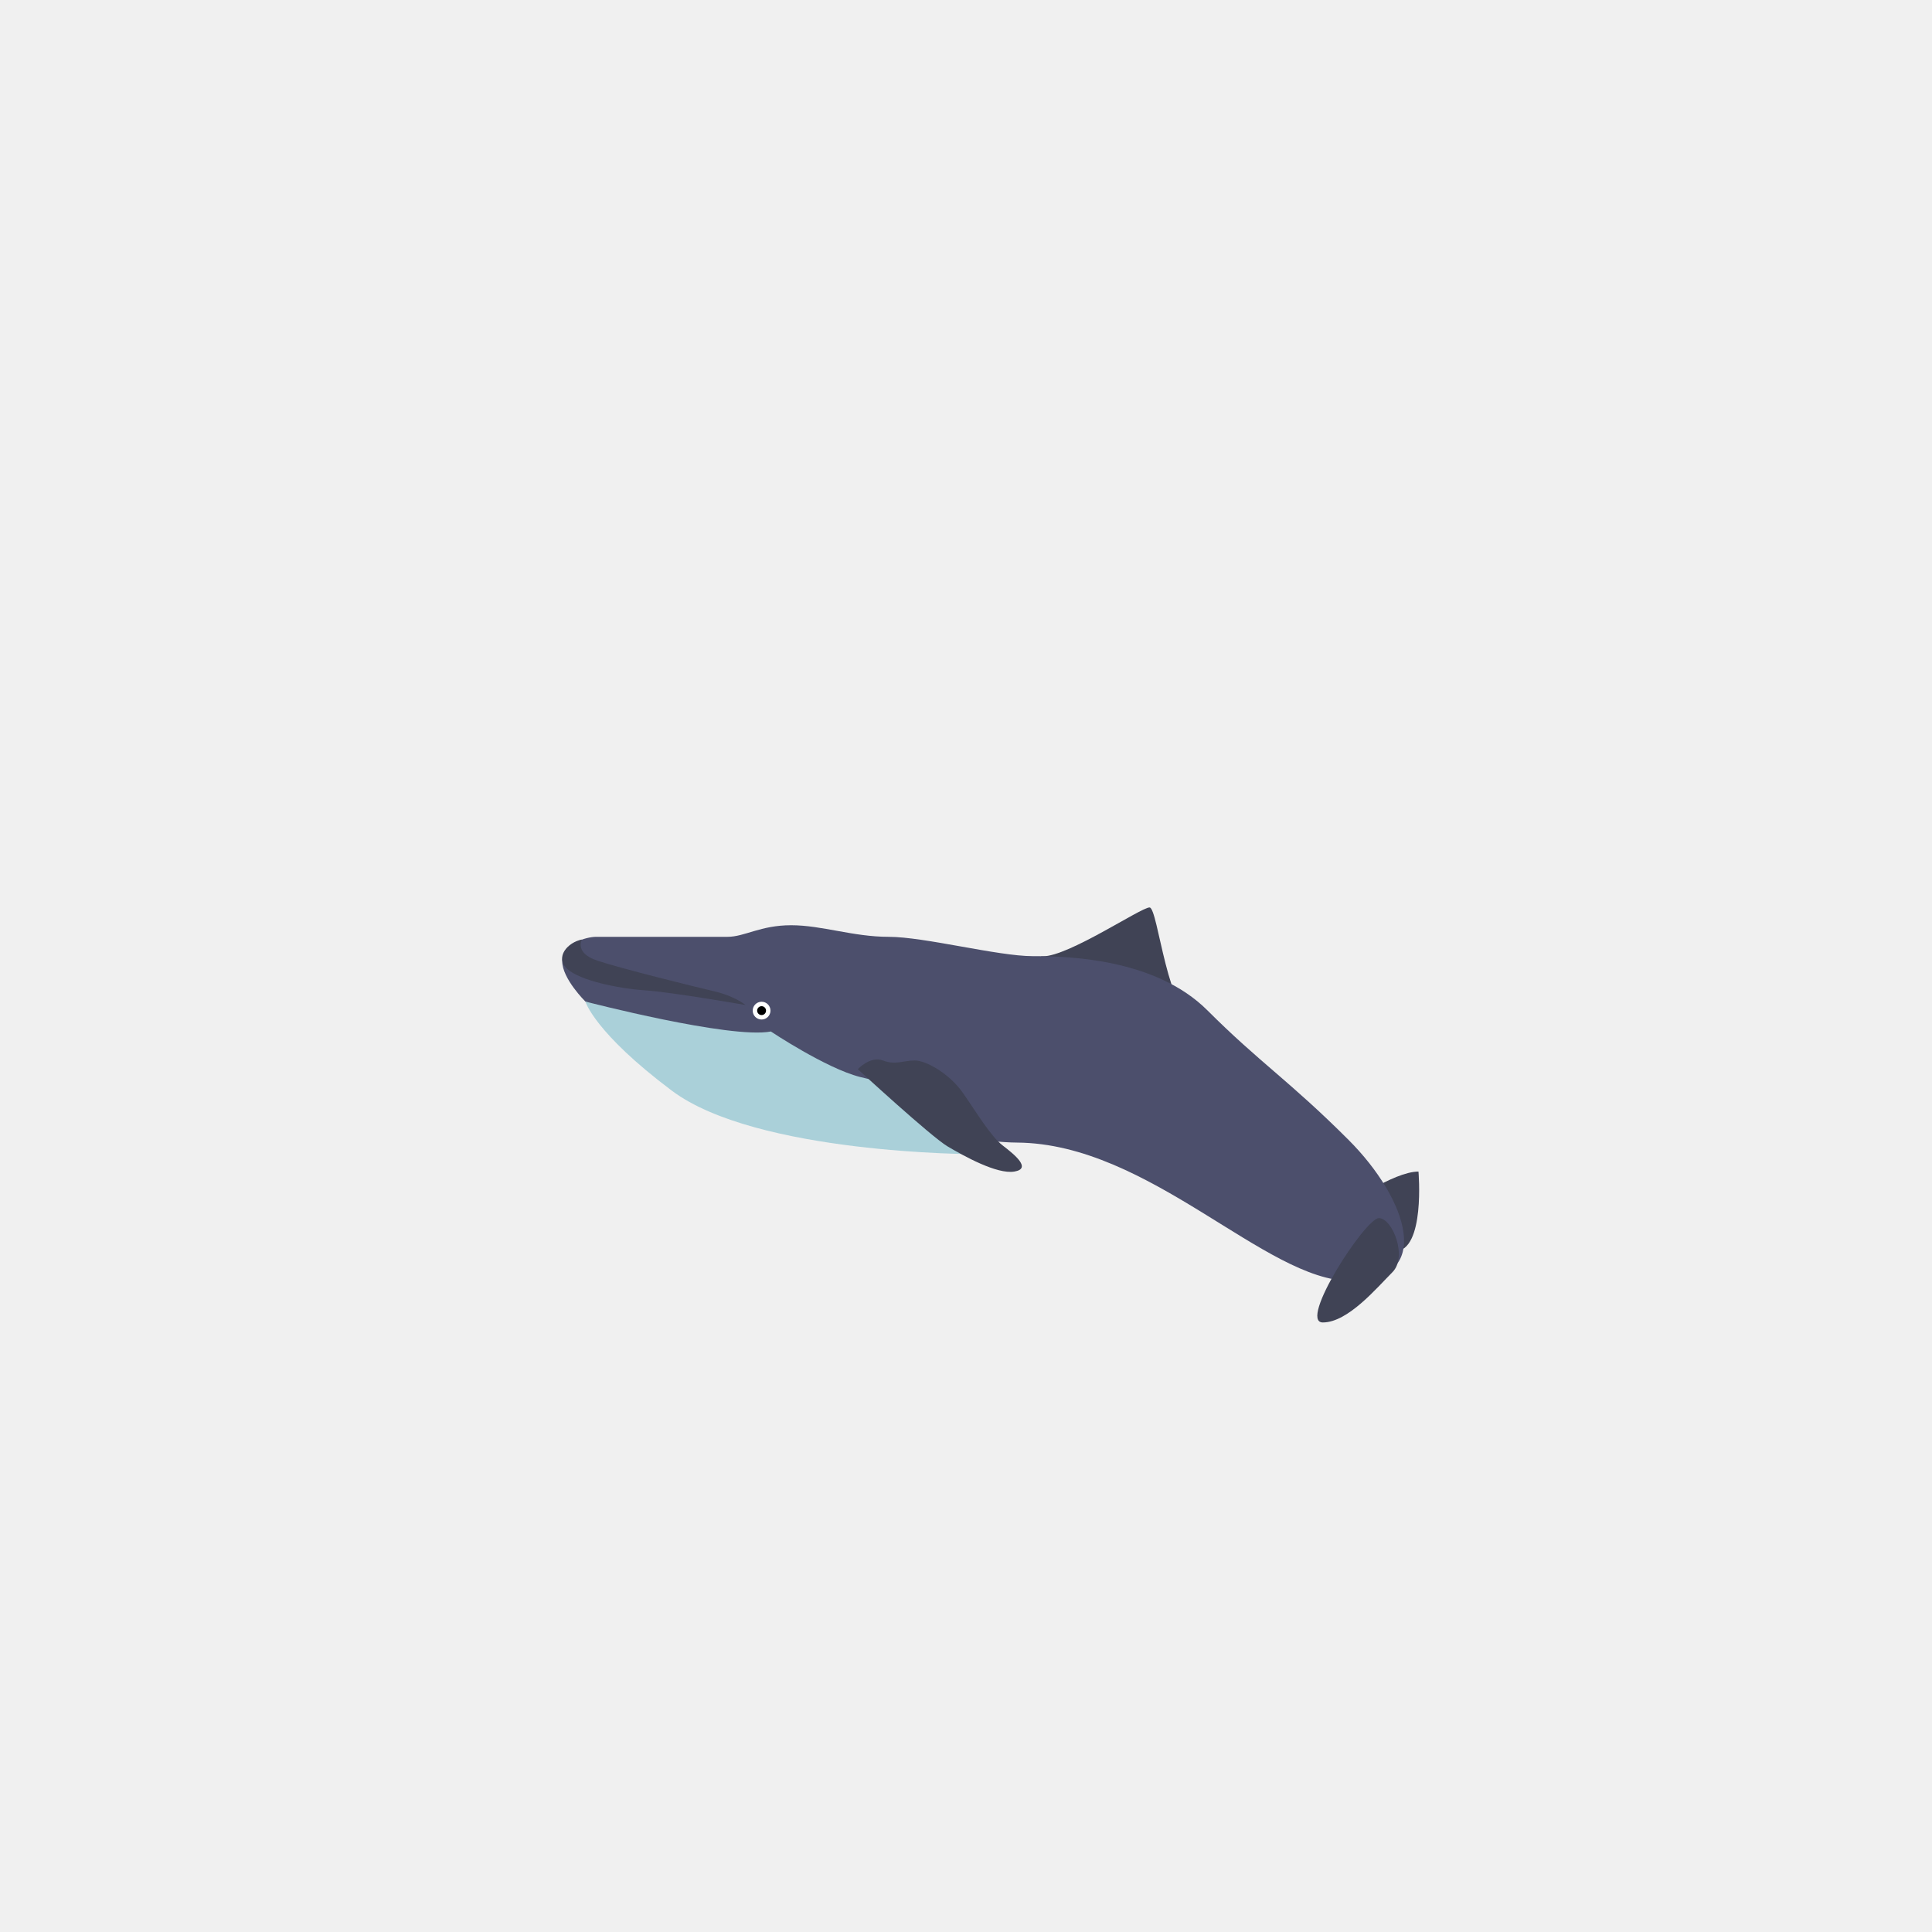
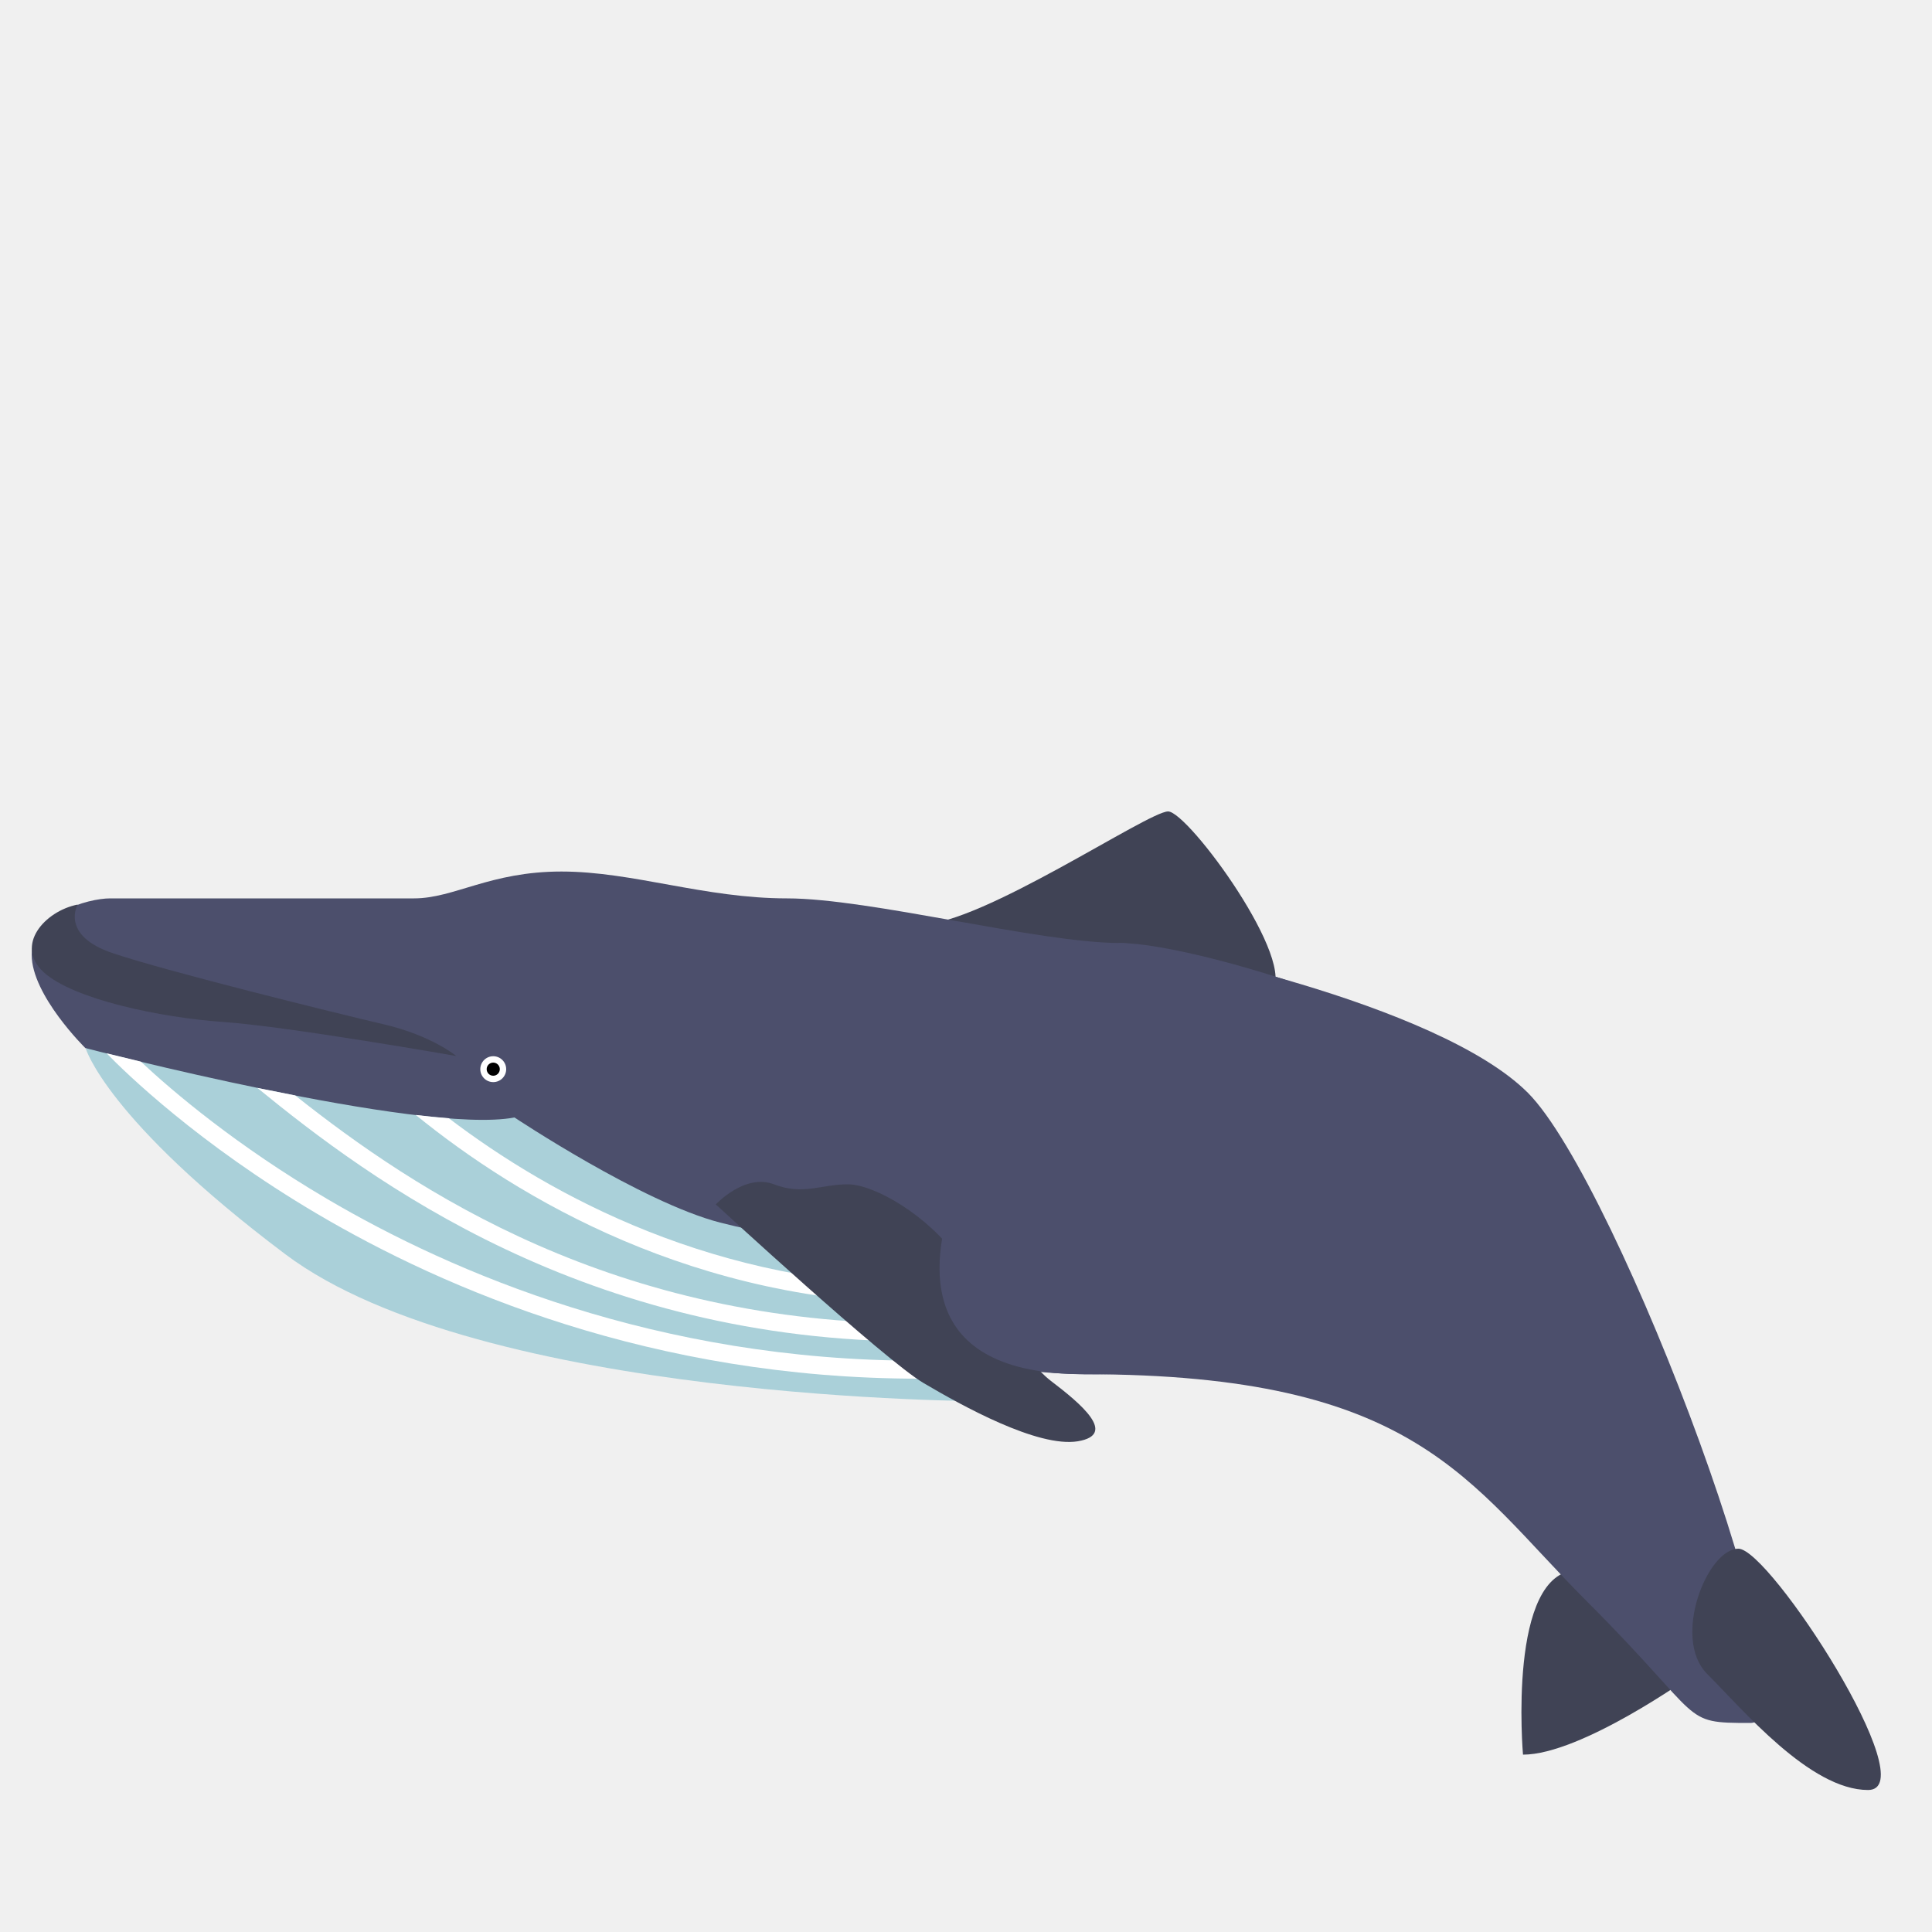
<svg xmlns="http://www.w3.org/2000/svg" version="1.1" id="Ebene_1" x="0px" y="0px" viewBox="0 0 1000 1000" style="enable-background:new 0 0 1000 1000;" xml:space="preserve">
  <style type="text/css">
	.st0{fill:#404355;}
	.st1{fill:#4C4F6C;}
	.st2{fill:#AAD0D9;}
	.st3{fill:#FFFFFF;}
</style>
-   <path id="finne" class="st0" d="M539.7,495c13.5,0,50.8-25.3,55.3-25.3s9.3,58.3,25,58.3S526.2,495,539.7,495z" />
-   <path id="schwanzflosse_1_" class="st0" d="M734.2,606.4c0,0,3.6,41.1-12.2,41.3c-15.8,0.2-25.4-23.7-25.4-23.7  S721.2,606.4,734.2,606.4z" />
-   <path id="koerper" class="st1" d="M308.5,484.9c0,0,59,0,68,0s17-6,33-6s32,6,50.5,6s56.5,10,74.5,10S598,496,625,523  s42.5,36.5,73,67s45,73,1,73s-104-71.1-172.5-71.6s-223.5-73-223.5-73s-12-11.8-12-20.9C291,488.4,303.5,484.9,308.5,484.9z" />
-   <path id="bauch" class="st2" d="M303,518.4c0,0,75,19.5,96,15.5c0,0,28.5,19,46,23.5s53.2,9.5,53.2,9.5s9.3,16,6.3,30.5  c0,0-113,0-156.8-32.9C307.6,534.4,303,518.4,303,518.4z" />
-   <path id="flosse" class="st0" d="M444,553.4c0,0,38,35,46.5,40s25.5,14.5,34.5,13s0.5-8.5-6-13.5s-14.1-18-20.8-27.5  s-18.7-16.5-24.7-16.5s-10,2.5-16.5,0S444,553.4,444,553.4z" />
-   <circle id="auge" class="st3" cx="394.2" cy="523.1" r="4.6" />
-   <circle id="pupille" cx="394.2" cy="523.1" r="2.3" />
-   <path id="mund" class="st0" d="M301.2,486.3c0,0-4,6.9,7.9,10.9c11.9,4,49.9,13.4,60.6,15.9c10.7,2.5,16.2,7.1,16.2,7.1  s-37.7-6.6-52-7.6c-14.3-1-33.7-5.1-40.3-11.1C287,495.4,293.9,487.7,301.2,486.3z" />
-   <path id="schwanzflosse" class="st0" d="M720.7,658.5c-8,8-23,26-36,26s22-54,29-54S728.7,650.5,720.7,658.5z" />
+   <g id="fest">
+     <path id="Finne" class="st0" d="M476.7,478.5c31.2,0,117.5-58.5,127.9-58.5c10.4,0,68.1,78.7,53.2,93.7S445.5,478.5,476.7,478.5z" />
+     <path id="koerper_1_" class="st1" d="M57,465c0,0,136.5,0,157.3,0s39.3-13.9,76.3-13.9s74,13.9,116.8,13.9s130.7,23.1,172.3,23.1   c41.6,0,207,50.1,207,99.7c0,49.5-67.1,124.7-225.5,123.5c-158.4-1.2-517-168.8-517-168.8s-27.8-27.3-27.8-48.3   C16.6,473.1,45.5,465,57,465z" />
+     <path id="bauch" class="st2" d="M44.3,542.5c0,0,173.5,45.1,222,35.9c0,0,65.9,43.9,106.4,54.4c40.5,10.4,123.1,22,123.1,22   s21.5,37,14.6,70.5c0,0-261.4,0-362.7-76.1C55,579.5,44.3,542.5,44.3,542.5z" />
+     <path class="st3" d="M164.2,628.3c65.9,38.9,173.5,85.3,311.7,85.3c0,0,0.1,0,0.1,0l0-9.3c0,0-0.1,0-0.1,0   c-135.9,0-241.8-45.6-306.7-83.8c-46.7-27.5-79.4-55.2-96.3-71c-7-1.7-13-3.2-17.7-4.3C64.7,555,102.5,591.9,164.2,628.3z" />
+     <path class="st3" d="M133.2,563.1c58.3,47.6,169.8,131.3,343.2,131.3c0,0,0.1,0,0.1,0l0-9.3c-0.1,0-0.1,0-0.1,0   c-158.5,0-261.4-68.8-323.6-118.1C146.2,565.7,139.6,564.4,133.2,563.1z" />
+     <circle id="Auge" class="st3" cx="255.3" cy="553.4" r="6.7" />
+     <circle id="Pupille" cx="255.3" cy="553.4" r="3.4" />
+     <path id="mund" class="st0" d="M40.2,468.2c0,0-9.3,16,18.3,25.2c27.5,9.3,115.4,31,140.2,36.8s37.5,16.4,37.5,16.4   s-87.2-15.3-120.3-17.6s-77.9-11.8-93.2-25.7C7.3,489.3,23.3,471.5,40.2,468.2z" />
+     <g>
+       <path class="st3" d="M483.3,675c0,0,0.1,0,0.1,0l0-9.3c0,0-0.1,0-0.1,0c-112.5,0-198-46.6-251-86.9c-5.4-0.4-11.1-1-17.1-1.7    C268,620,359.7,675,483.3,675z" />
+     </g>
+     <path id="flosse" class="st0" d="M370.5,623.4c0,0,87.9,81,107.6,92.5c19.7,11.6,59,33.5,79.8,30.1c20.8-3.5,1.2-19.7-13.9-31.2   c-15-11.6-32.6-41.6-48.1-63.6c-15.5-22-43.3-38.2-57.1-38.2s-23.1,5.8-38.2,0S370.5,623.4,370.5,623.4z" />
+   </g>
+   <path id="schwanzflosse" class="st0" d="M875.3,867.5c0,0-22.2-55.3-58.8-54.8c-36.5,0.5-28.2,95.5-28.2,95.5  C818.4,908.2,875.3,867.5,875.3,867.5z" />
+   <path id="Schwanz" class="st1" d="M561.3,711.3c172.3,0,198.2,55.7,260.2,117.7s47.9,62.8,84.5,62.8c36.6,0-68.5-279.5-115.2-326.2  S594,488.1,579.8,488.1C565.6,488.1,389,711.3,561.3,711.3z" />
+   <path id="schwanzflosse2" class="st0" d="M899.8,801.6c16.2,0,97.1,124.9,67.1,124.9s-64.8-41.6-83.3-60.1  C865.2,847.9,883.7,801.6,899.8,801.6z" />
</svg>
